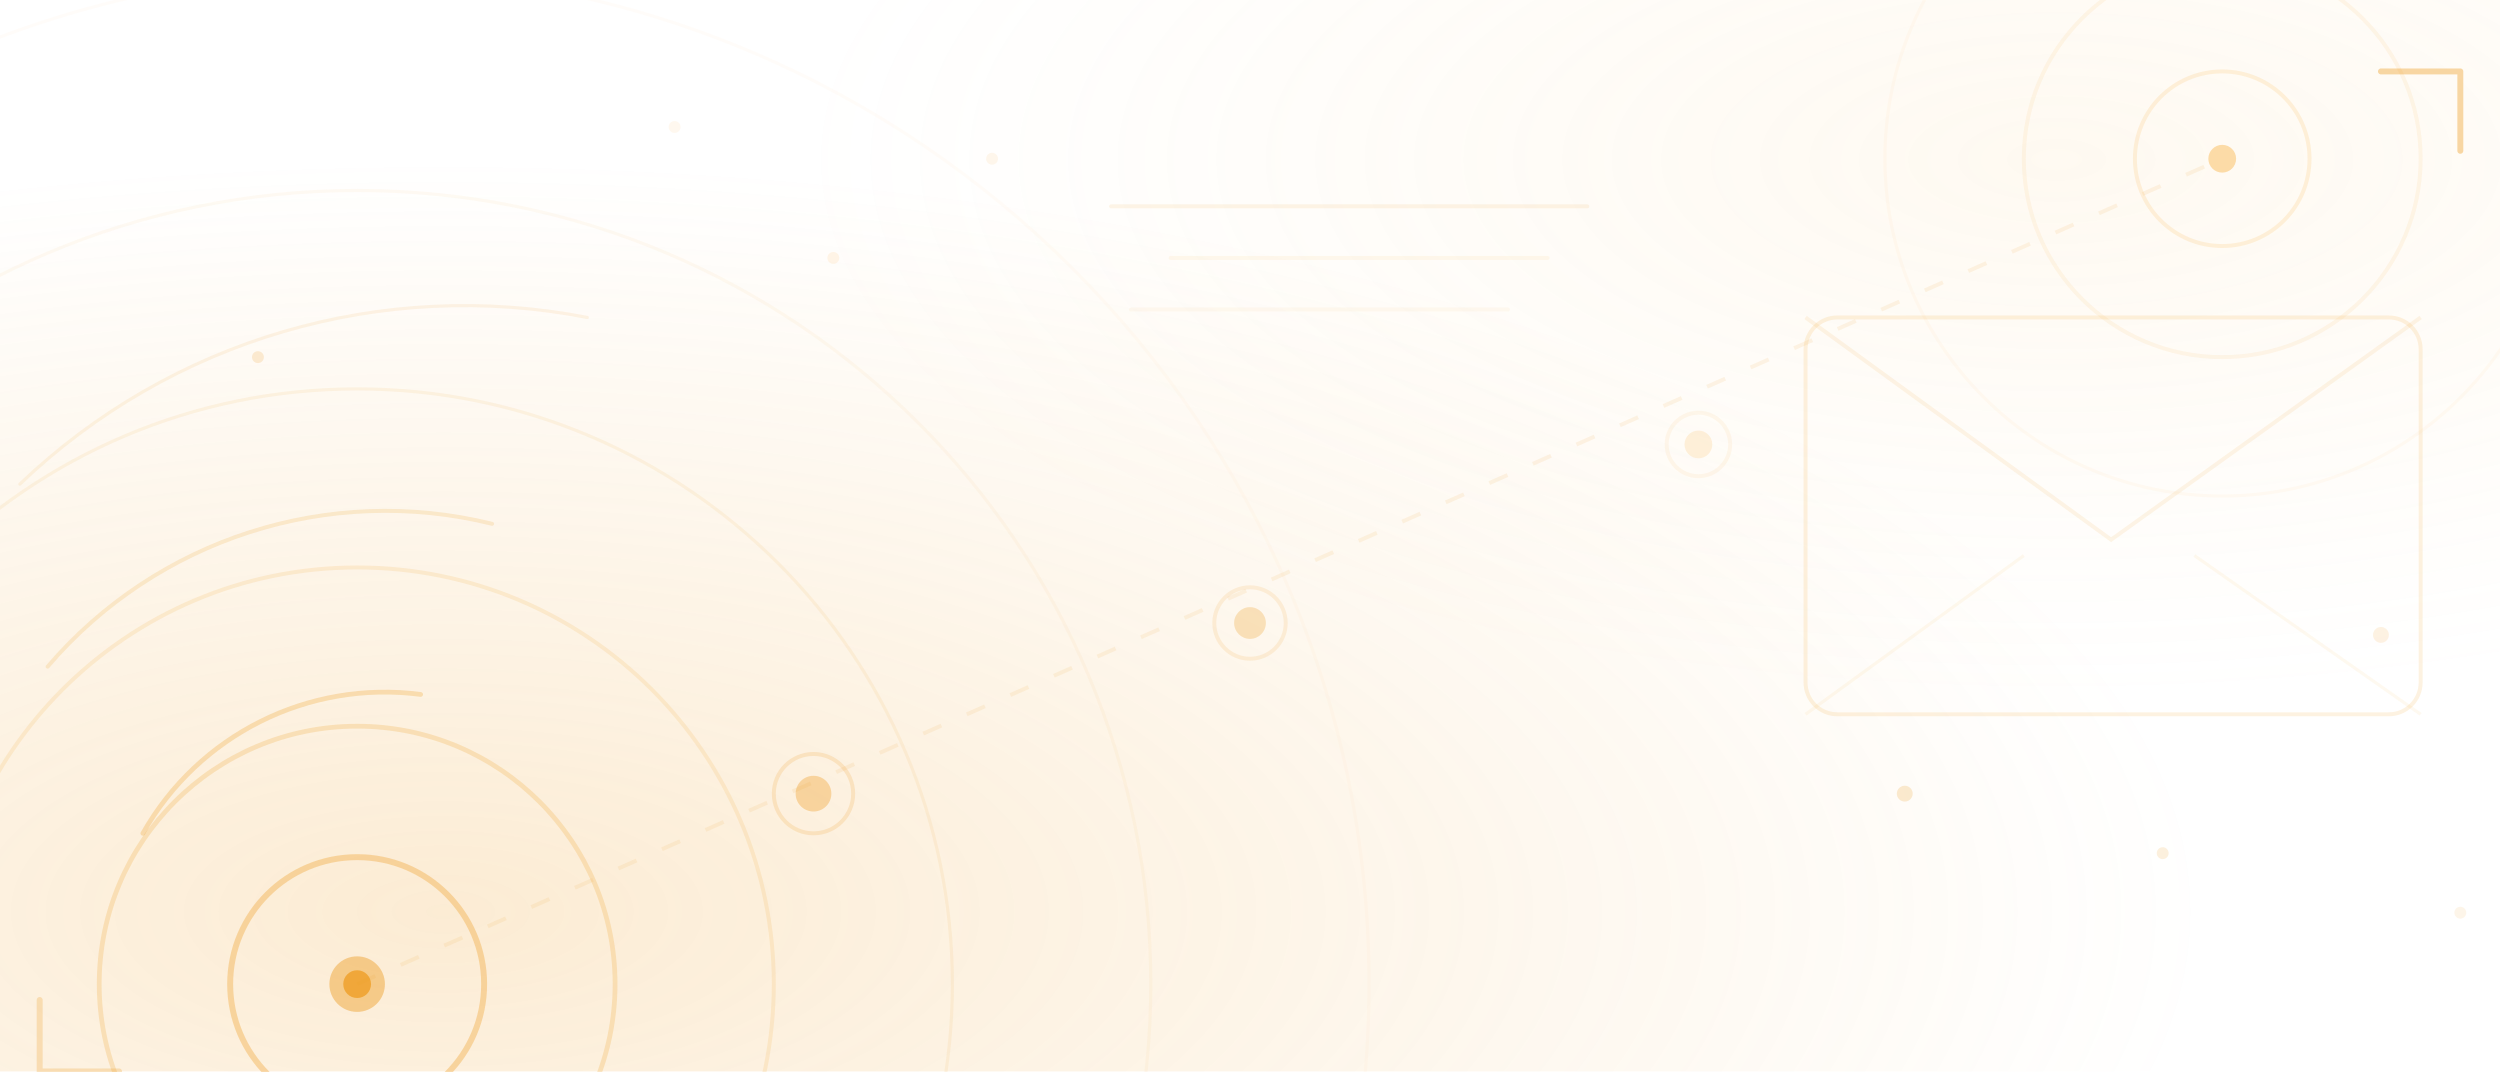
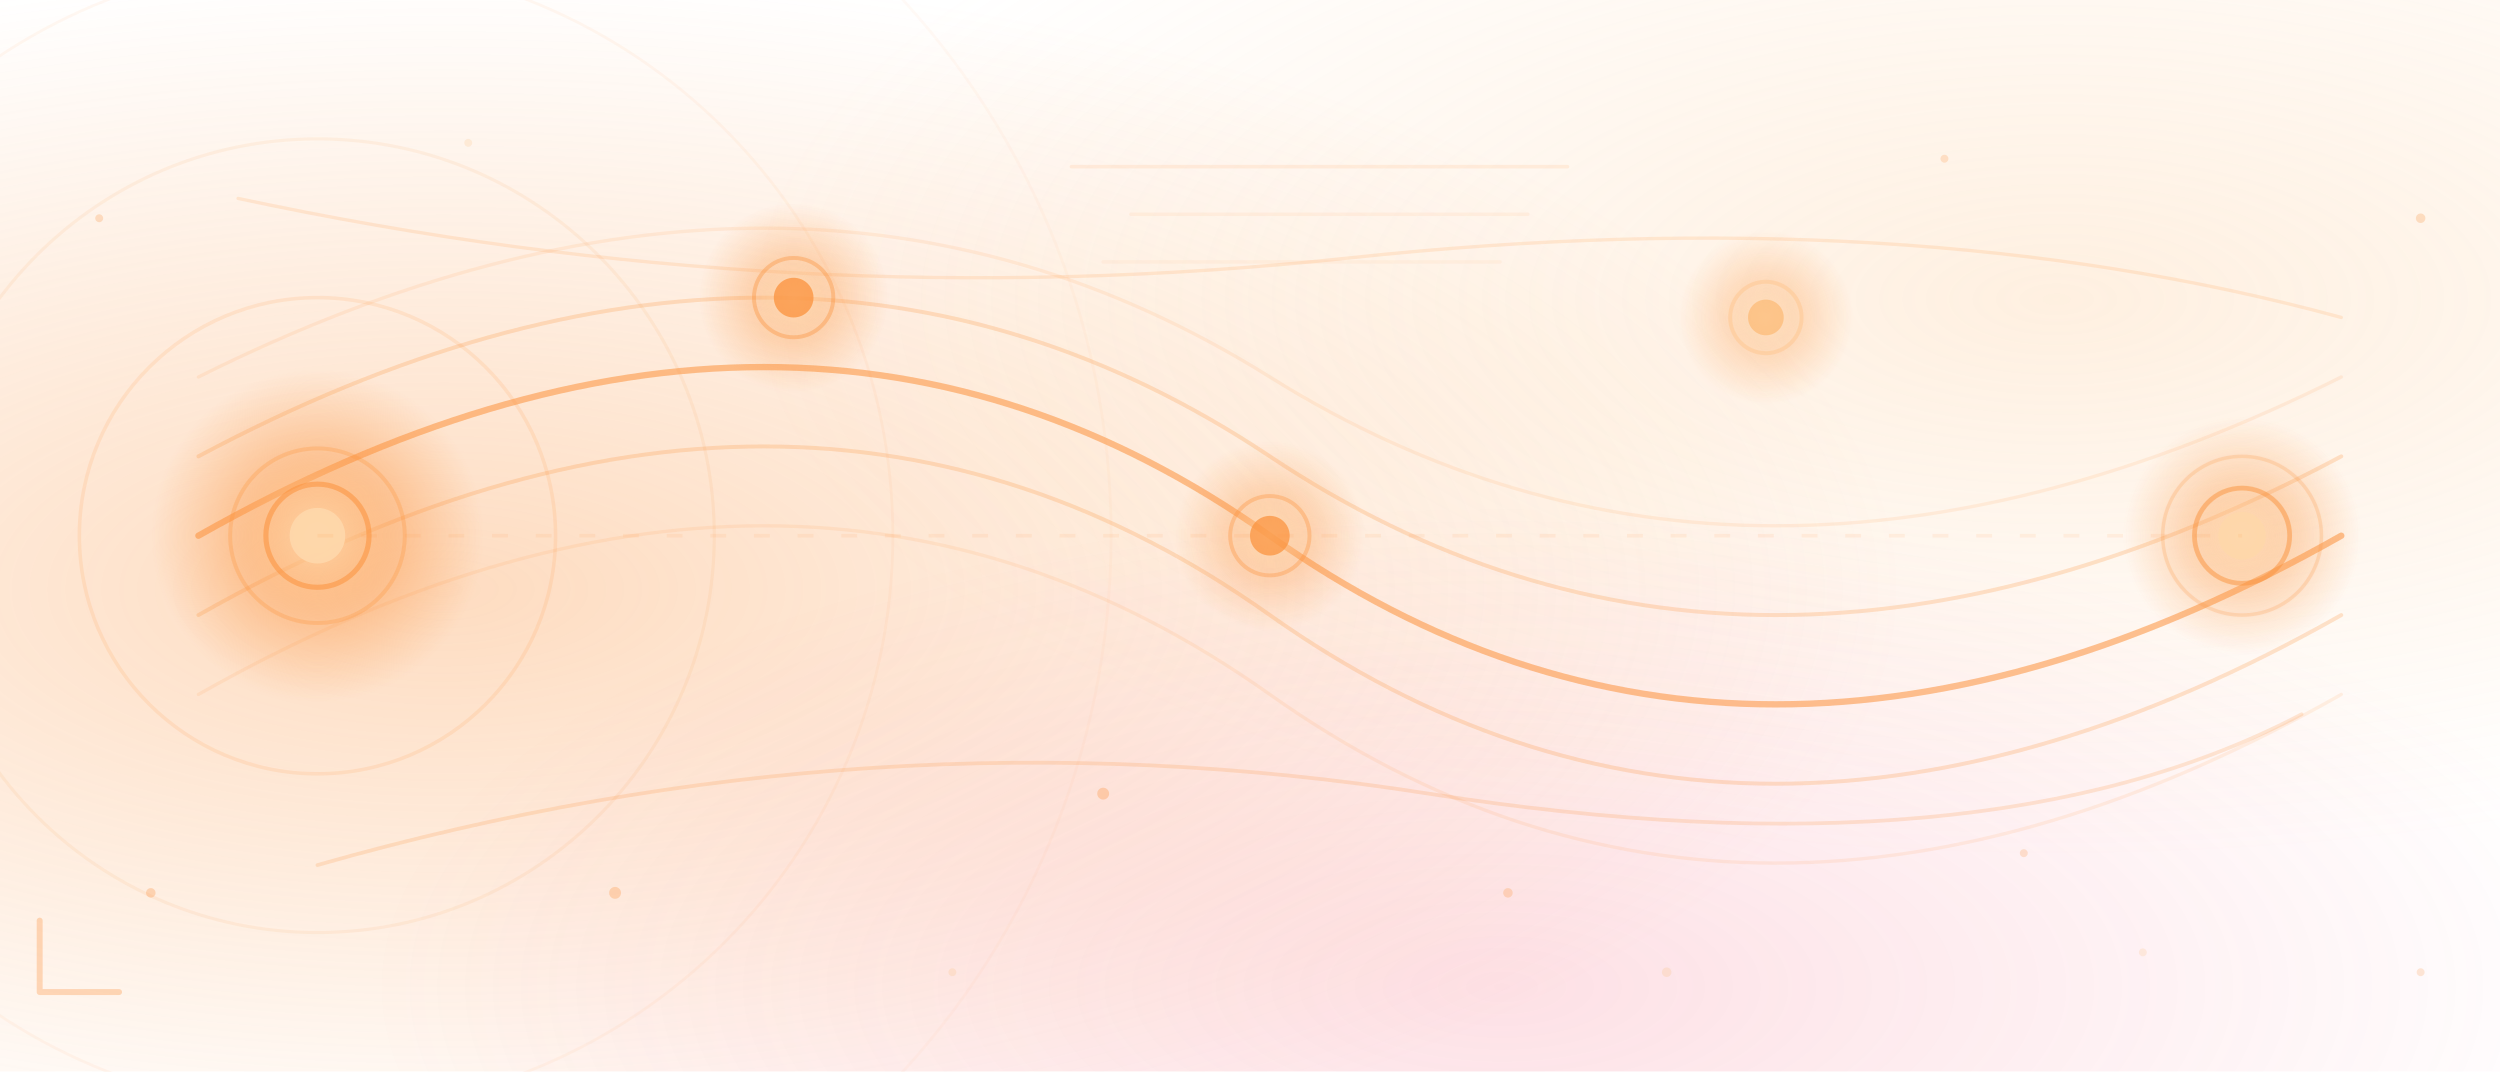
<svg xmlns="http://www.w3.org/2000/svg" width="630" height="270" viewBox="0 0 630 270">
  <defs>
-     <radialGradient id="rg-c" cx="18%" cy="85%" r="70%">
-       <stop offset="0%" stop-color="#EF9F27" stop-opacity="0.2" />
-       <stop offset="100%" stop-color="#EF9F27" stop-opacity="0" />
+     <radialGradient id="cBgA" cx="18%" cy="55%" r="58%">
+       <stop offset="0%" stop-color="#FB923C" stop-opacity="0.32" />
+       <stop offset="100%" stop-color="#FB923C" stop-opacity="0" />
    </radialGradient>
-     <radialGradient id="rg-c2" cx="82%" cy="15%" r="50%">
-       <stop offset="0%" stop-color="#FAC775" stop-opacity="0.1" />
-       <stop offset="100%" stop-color="#FAC775" stop-opacity="0" />
+     <radialGradient id="cBgB" cx="82%" cy="28%" r="52%">
+       <stop offset="0%" stop-color="#FDBA74" stop-opacity="0.22" />
+       <stop offset="100%" stop-color="#FDBA74" stop-opacity="0" />
+     </radialGradient>
+     <radialGradient id="cBgC" cx="60%" cy="92%" r="45%">
+       <stop offset="0%" stop-color="#F43F5E" stop-opacity="0.16" />
+       <stop offset="100%" stop-color="#F43F5E" stop-opacity="0" />
+     </radialGradient>
+     <radialGradient id="cNodeGlow" cx="50%" cy="50%" r="50%">
+       <stop offset="0%" stop-color="#FED7AA" stop-opacity="0.95" />
+       <stop offset="50%" stop-color="#FB923C" stop-opacity="0.38" />
+       <stop offset="100%" stop-color="#FB923C" stop-opacity="0" />
    </radialGradient>
  </defs>
-   <rect width="630" height="270" fill="url(#rg-c)" />
-   <rect width="630" height="270" fill="url(#rg-c2)" />
-   <circle cx="90" cy="248" r="32" fill="none" stroke="#EF9F27" stroke-opacity="0.35" stroke-width="1.5" />
-   <circle cx="90" cy="248" r="65" fill="none" stroke="#EF9F27" stroke-opacity="0.22" stroke-width="1.2" />
-   <circle cx="90" cy="248" r="105" fill="none" stroke="#EF9F27" stroke-opacity="0.14" stroke-width="1" />
-   <circle cx="90" cy="248" r="150" fill="none" stroke="#EF9F27" stroke-opacity="0.09" stroke-width="0.8" />
-   <circle cx="90" cy="248" r="200" fill="none" stroke="#EF9F27" stroke-opacity="0.05" stroke-width="0.8" />
-   <circle cx="90" cy="248" r="255" fill="none" stroke="#EF9F27" stroke-opacity="0.03" stroke-width="0.8" />
-   <circle cx="90" cy="248" r="7" fill="#EF9F27" fill-opacity="0.45" />
-   <circle cx="90" cy="248" r="3.5" fill="#EF9F27" fill-opacity="0.8" />
-   <circle cx="560" cy="40" r="22" fill="none" stroke="#FAC775" stroke-opacity="0.22" stroke-width="1" />
-   <circle cx="560" cy="40" r="50" fill="none" stroke="#FAC775" stroke-opacity="0.13" stroke-width="1" />
-   <circle cx="560" cy="40" r="85" fill="none" stroke="#FAC775" stroke-opacity="0.07" stroke-width="0.8" />
-   <circle cx="560" cy="40" r="3.5" fill="#FAC775" fill-opacity="0.6" />
-   <line x1="90" y1="248" x2="560" y2="40" stroke="#EF9F27" stroke-opacity="0.1" stroke-width="1" stroke-dasharray="5 7" />
-   <circle cx="205" cy="200" r="4.5" fill="#EF9F27" fill-opacity="0.36" />
-   <circle cx="205" cy="200" r="10" fill="none" stroke="#EF9F27" stroke-opacity="0.18" stroke-width="1" />
-   <circle cx="315" cy="157" r="4" fill="#EF9F27" fill-opacity="0.27" />
-   <circle cx="315" cy="157" r="9" fill="none" stroke="#EF9F27" stroke-opacity="0.13" stroke-width="1" />
-   <circle cx="428" cy="112" r="3.5" fill="#FAC775" fill-opacity="0.24" />
-   <circle cx="428" cy="112" r="8" fill="none" stroke="#FAC775" stroke-opacity="0.11" stroke-width="1" />
-   <path d="M 36 210 A 70 70 0 0 1 106 175" fill="none" stroke="#EF9F27" stroke-opacity="0.27" stroke-width="1.2" stroke-linecap="round" />
-   <path d="M 12 168 A 112 112 0 0 1 124 132" fill="none" stroke="#EF9F27" stroke-opacity="0.17" stroke-width="1" stroke-linecap="round" />
-   <path d="M 5 122 A 162 162 0 0 1 148 80" fill="none" stroke="#EF9F27" stroke-opacity="0.1" stroke-width="0.8" stroke-linecap="round" />
-   <rect x="455" y="80" width="155" height="100" rx="8" fill="none" stroke="#EF9F27" stroke-opacity="0.14" stroke-width="1" />
-   <path d="M455 80 L532 136 L610 80" fill="none" stroke="#EF9F27" stroke-opacity="0.1" stroke-width="1" />
-   <path d="M455 180 L510 140 M610 180 L553 140" fill="none" stroke="#EF9F27" stroke-opacity="0.07" stroke-width="0.8" />
-   <line x1="280" y1="52" x2="400" y2="52" stroke="#EF9F27" stroke-opacity="0.1" stroke-width="1" stroke-linecap="round" />
-   <line x1="295" y1="65" x2="390" y2="65" stroke="#EF9F27" stroke-opacity="0.07" stroke-width="1" stroke-linecap="round" />
-   <line x1="285" y1="78" x2="380" y2="78" stroke="#EF9F27" stroke-opacity="0.05" stroke-width="1" stroke-linecap="round" />
-   <circle cx="480" cy="200" r="2" fill="#EF9F27" fill-opacity="0.2" />
-   <circle cx="545" cy="215" r="1.5" fill="#EF9F27" fill-opacity="0.15" />
-   <circle cx="210" cy="65" r="1.5" fill="#FAC775" fill-opacity="0.16" />
-   <circle cx="250" cy="40" r="1.5" fill="#FAC775" fill-opacity="0.13" />
-   <circle cx="600" cy="160" r="2" fill="#EF9F27" fill-opacity="0.13" />
-   <circle cx="65" cy="90" r="1.5" fill="#EF9F27" fill-opacity="0.18" />
-   <circle cx="170" cy="32" r="1.5" fill="#FAC775" fill-opacity="0.12" />
-   <circle cx="620" cy="230" r="1.5" fill="#EF9F27" fill-opacity="0.1" />
-   <path d="M600 18 L620 18 L620 38" fill="none" stroke="#EF9F27" stroke-opacity="0.4" stroke-width="1.5" stroke-linecap="round" stroke-linejoin="round" />
-   <path d="M10  252 L10  270 L30  270" fill="none" stroke="#EF9F27" stroke-opacity="0.25" stroke-width="1.5" stroke-linecap="round" stroke-linejoin="round" />
+   <rect width="630" height="270" fill="url(#cBgA)" />
+   <rect width="630" height="270" fill="url(#cBgB)" />
+   <rect width="630" height="270" fill="url(#cBgC)" />
+   <g fill="none" stroke="#FB923C">
+     <circle cx="80" cy="135" r="60" stroke-opacity="0.14" stroke-width="0.9" />
+     <circle cx="80" cy="135" r="100" stroke-opacity="0.09" stroke-width="0.8" />
+     <circle cx="80" cy="135" r="145" stroke-opacity="0.06" stroke-width="0.7" />
+     <circle cx="80" cy="135" r="200" stroke-opacity="0.04" stroke-width="0.7" />
+   </g>
+   <g fill="none" stroke="#FB923C" stroke-linecap="round">
+     <path d="M 50 135 Q 200 50 320 135 T 590 135" stroke-opacity="0.55" stroke-width="1.6" />
+     <path d="M 50 115 Q 200 35 320 115 T 590 115" stroke-opacity="0.24" stroke-width="1" />
+     <path d="M 50 155 Q 200 70 320 155 T 590 155" stroke-opacity="0.24" stroke-width="1" />
+     <path d="M 50 95  Q 200 20 320 95  T 590 95" stroke-opacity="0.12" stroke-width="0.85" />
+     <path d="M 50 175 Q 200 90 320 175 T 590 175" stroke-opacity="0.12" stroke-width="0.85" />
+     <path d="M 80 218 Q 220 178 360 200 T 580 180" stroke-opacity="0.2" stroke-width="0.95" />
+     <path d="M 60 50  Q 200 80 340 65  T 590 80" stroke-opacity="0.16" stroke-width="0.85" />
+   </g>
+   <circle cx="80" cy="135" r="42" fill="url(#cNodeGlow)" />
+   <circle cx="80" cy="135" r="22" fill="none" stroke="#FB923C" stroke-opacity="0.28" stroke-width="1" />
+   <circle cx="80" cy="135" r="13" fill="none" stroke="#FB923C" stroke-opacity="0.55" stroke-width="1.3" />
+   <circle cx="80" cy="135" r="7" fill="#FED7AA" fill-opacity="0.95" />
+   <circle cx="200" cy="75" r="24" fill="url(#cNodeGlow)" opacity="0.72" />
+   <circle cx="200" cy="75" r="10" fill="none" stroke="#FB923C" stroke-opacity="0.38" stroke-width="1" />
+   <circle cx="200" cy="75" r="5" fill="#FB923C" fill-opacity="0.75" />
+   <circle cx="320" cy="135" r="24" fill="url(#cNodeGlow)" opacity="0.68" />
+   <circle cx="320" cy="135" r="10" fill="none" stroke="#FB923C" stroke-opacity="0.35" stroke-width="1" />
+   <circle cx="320" cy="135" r="5" fill="#FB923C" fill-opacity="0.72" />
+   <circle cx="445" cy="80" r="22" fill="url(#cNodeGlow)" opacity="0.6" />
+   <circle cx="445" cy="80" r="9" fill="none" stroke="#FDBA74" stroke-opacity="0.32" stroke-width="1" />
+   <circle cx="445" cy="80" r="4.5" fill="#FDBA74" fill-opacity="0.7" />
+   <circle cx="565" cy="135" r="30" fill="url(#cNodeGlow)" opacity="0.78" />
+   <circle cx="565" cy="135" r="20" fill="none" stroke="#FB923C" stroke-opacity="0.22" stroke-width="0.9" />
+   <circle cx="565" cy="135" r="12" fill="none" stroke="#FB923C" stroke-opacity="0.5" stroke-width="1.2" />
+   <circle cx="565" cy="135" r="6" fill="#FED7AA" fill-opacity="0.9" />
+   <line x1="80" y1="135" x2="565" y2="135" stroke="#FB923C" stroke-opacity="0.1" stroke-width="0.9" stroke-dasharray="4 7" />
+   <g stroke="#FB923C" fill="none" stroke-linecap="round">
+     <line x1="270" y1="42" x2="395" y2="42" stroke-opacity="0.12" stroke-width="0.9" />
+     <line x1="285" y1="54" x2="385" y2="54" stroke-opacity="0.08" stroke-width="0.9" />
+     <line x1="278" y1="66" x2="378" y2="66" stroke-opacity="0.06" stroke-width="0.9" />
+   </g>
+   <g fill="#FB923C">
+     <circle cx="278" cy="200" r="1.5" fill-opacity="0.32" />
+     <circle cx="380" cy="225" r="1.2" fill-opacity="0.26" />
+     <circle cx="510" cy="215" r="1" fill-opacity="0.22" />
+     <circle cx="155" cy="225" r="1.5" fill-opacity="0.3" />
+     <circle cx="490" cy="40" r="1" fill-opacity="0.22" />
+     <circle cx="610" cy="55" r="1.2" fill-opacity="0.25" />
+     <circle cx="38" cy="225" r="1.2" fill-opacity="0.3" />
+     <circle cx="25" cy="55" r="1" fill-opacity="0.25" />
+     <circle cx="610" cy="245" r="1" fill-opacity="0.2" />
+   </g>
+   <g fill="#FDBA74">
+     <circle cx="240" cy="245" r="1" fill-opacity="0.2" />
+     <circle cx="420" cy="245" r="1.2" fill-opacity="0.22" />
+     <circle cx="118" cy="36" r="1" fill-opacity="0.18" />
+     <circle cx="540" cy="240" r="1" fill-opacity="0.18" />
+   </g>
+   <path d="M10 232 L10 250 L30 250" fill="none" stroke="#FB923C" stroke-opacity="0.32" stroke-width="1.5" stroke-linecap="round" stroke-linejoin="round" />
</svg>
